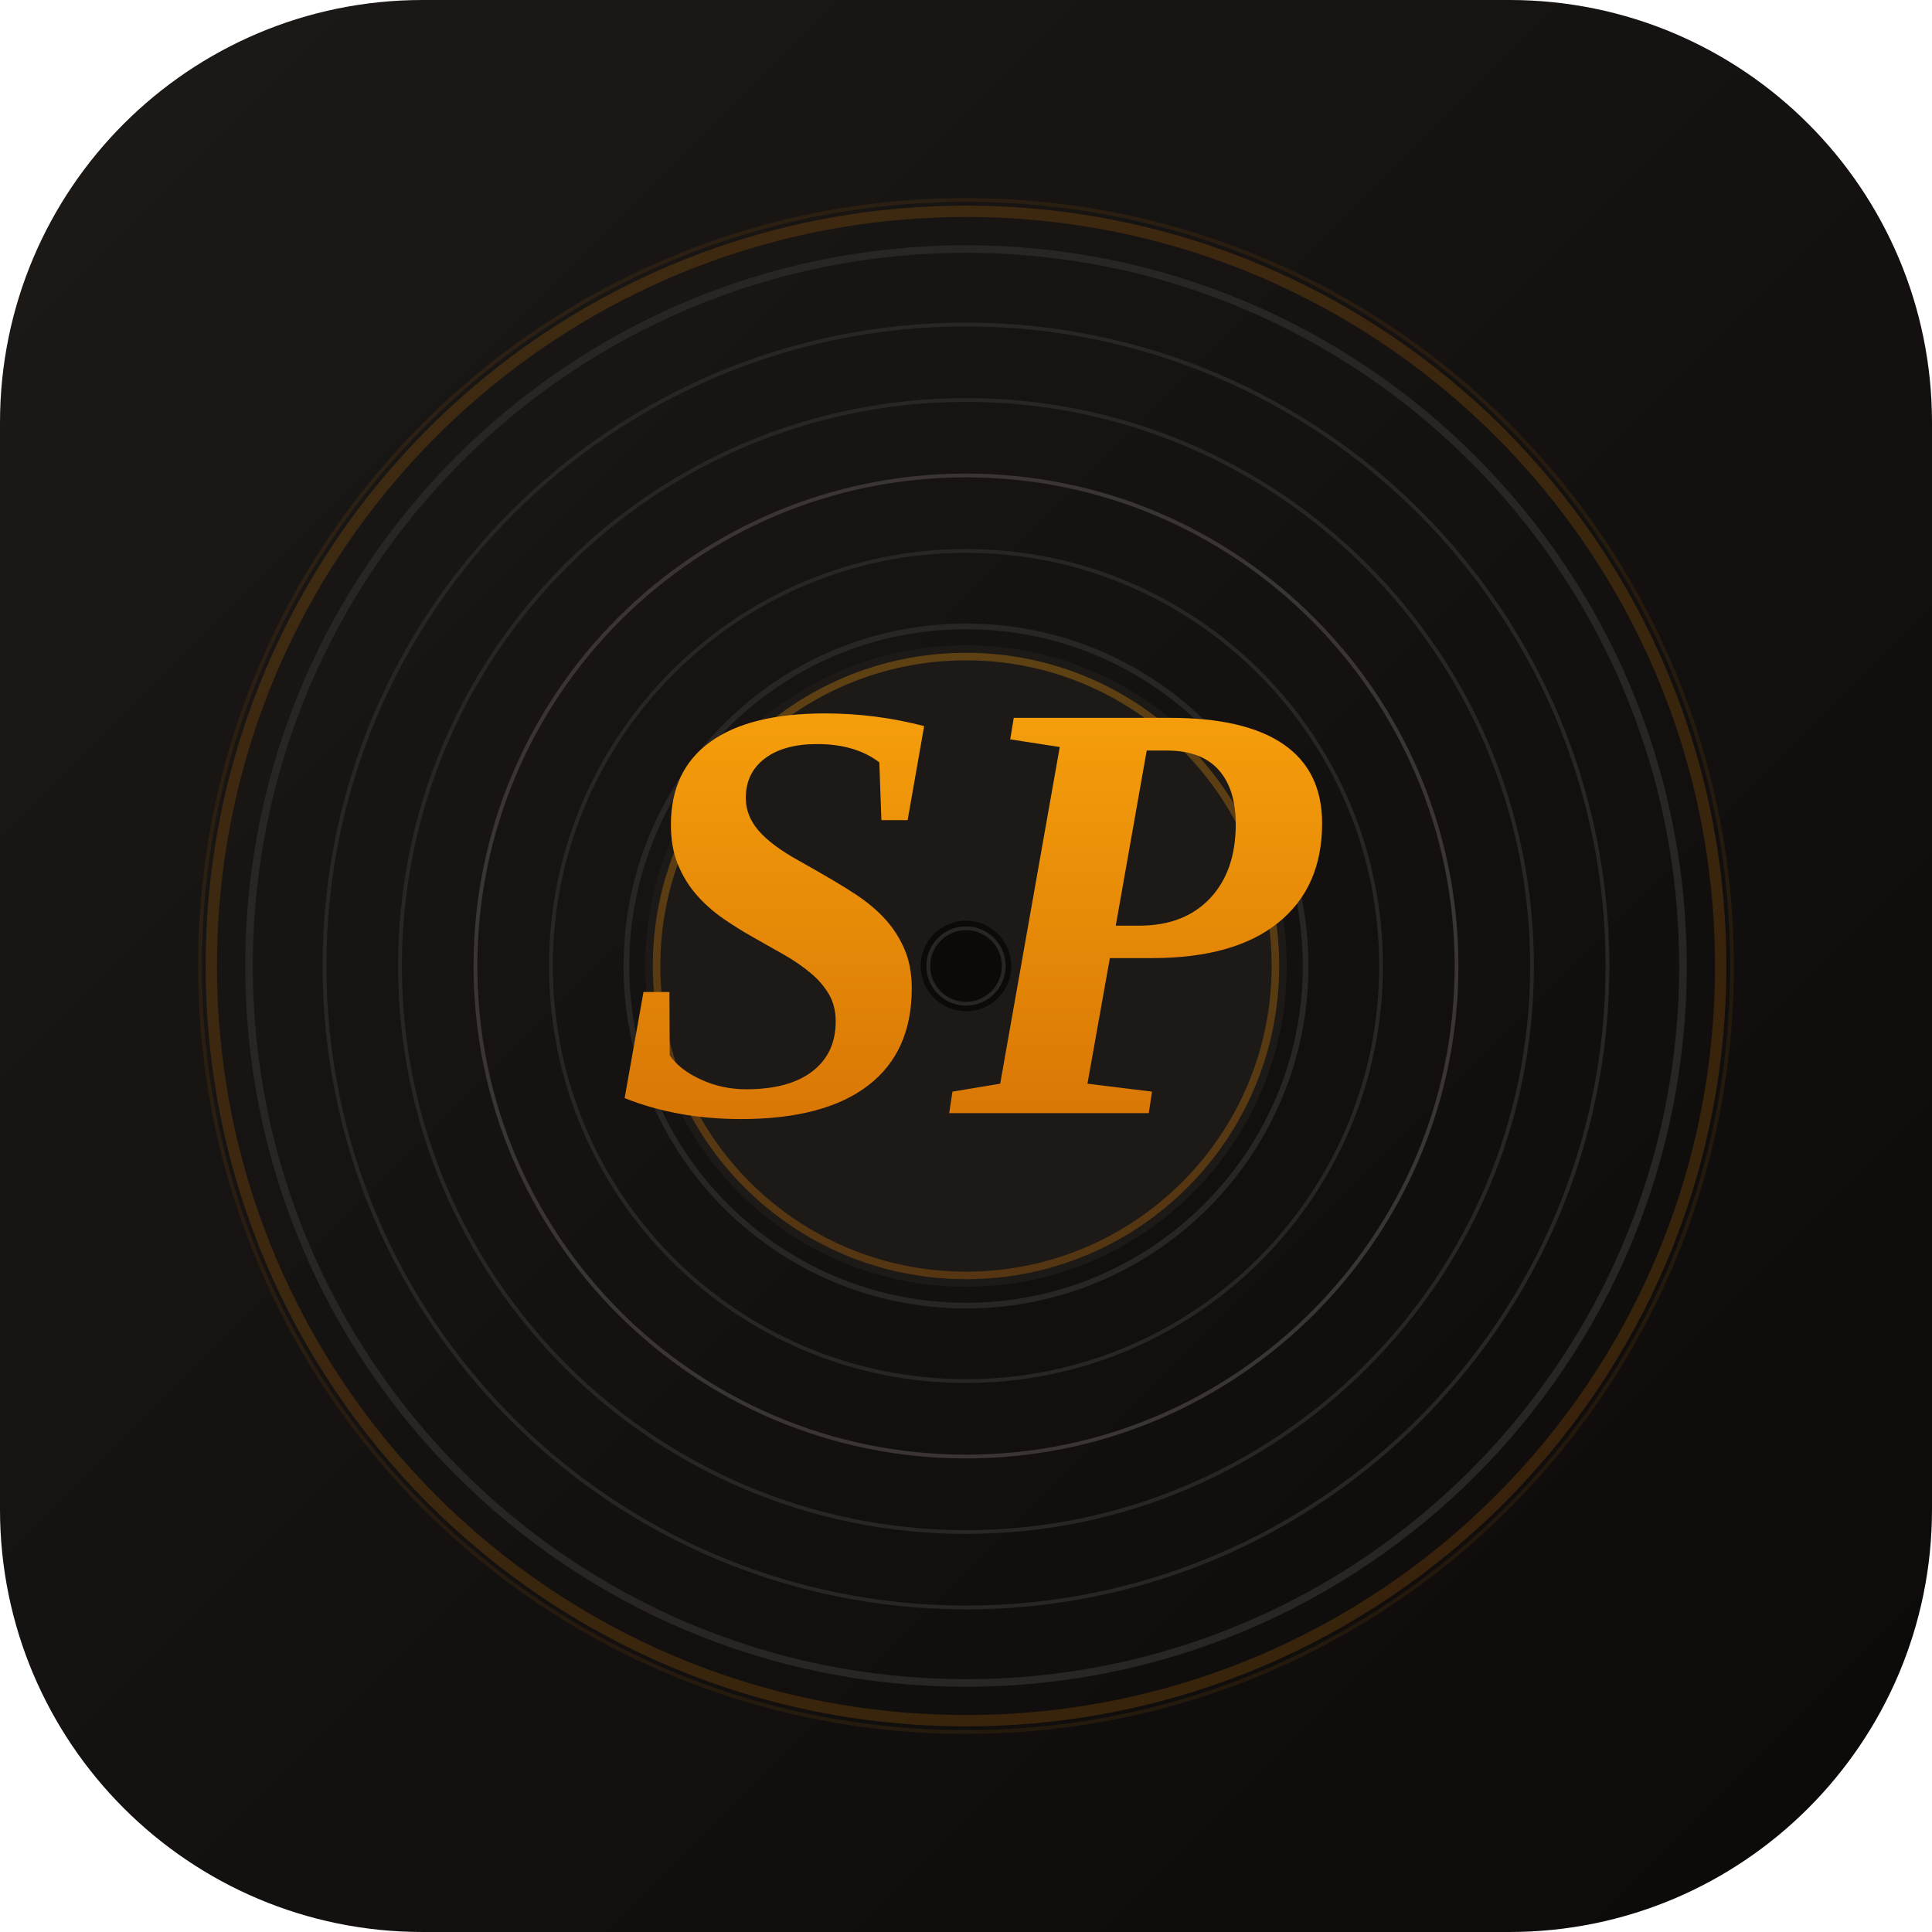
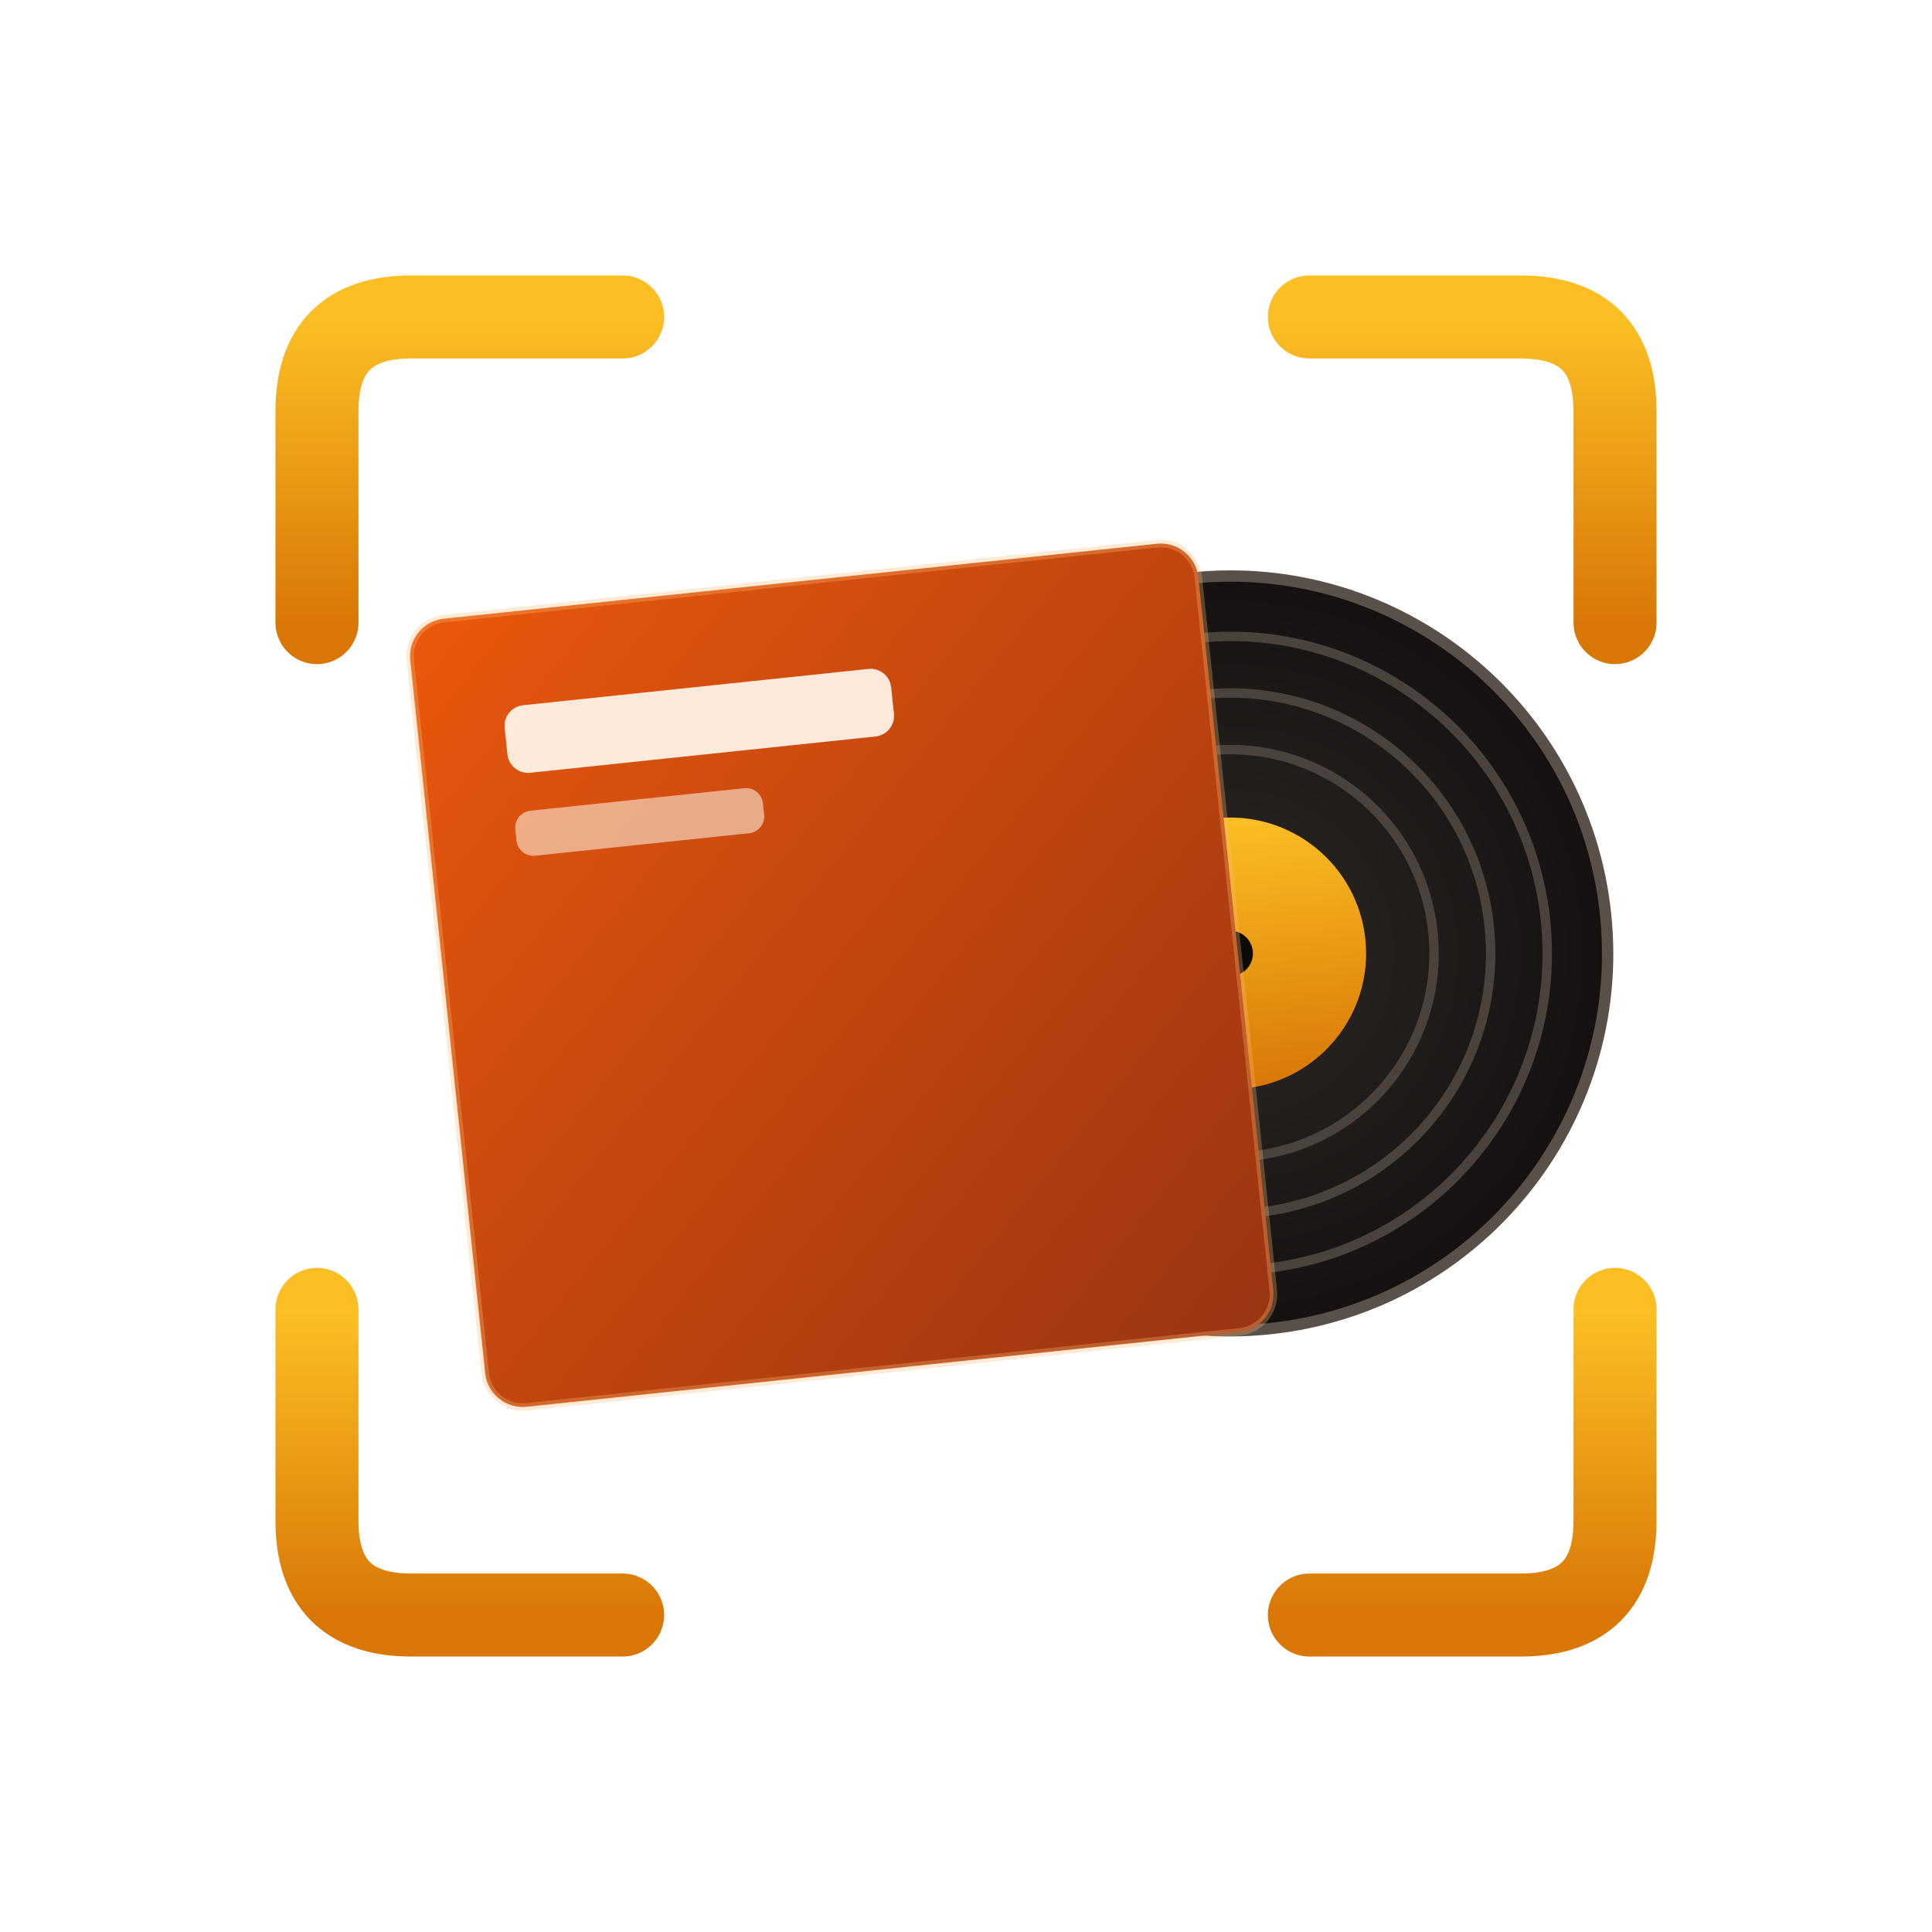
- <svg xmlns="http://www.w3.org/2000/svg" viewBox="0 0 512 512">
+ <svg xmlns="http://www.w3.org/2000/svg" viewBox="0 0 1024 1024">
  <defs>
    <linearGradient id="bg" x1="0" y1="0" x2="1" y2="1">
-       <stop offset="0%" stop-color="#1c1917" />
-       <stop offset="100%" stop-color="#0c0a09" />
+       <stop offset="0" stop-color="#2a221c" />
+       <stop offset="1" stop-color="#0c0a09" />
    </linearGradient>
+     <radialGradient id="glow" cx="50%" cy="46%" r="55%">
+       <stop offset="0" stop-color="#f59e0b" stop-opacity=".18" />
+       <stop offset="1" stop-color="#f59e0b" stop-opacity="0" />
+     </radialGradient>
    <linearGradient id="amber" x1="0" y1="0" x2="0" y2="1">
-       <stop offset="0%" stop-color="#f59e0b" />
-       <stop offset="100%" stop-color="#d97706" />
+       <stop offset="0" stop-color="#fbbf24" />
+       <stop offset="1" stop-color="#d97706" />
    </linearGradient>
+     <linearGradient id="sleeve" x1="0" y1="0" x2="1" y2="1">
+       <stop offset="0" stop-color="#ea580c" />
+       <stop offset="1" stop-color="#9a3412" />
+     </linearGradient>
+     <radialGradient id="vinyl" cx="50%" cy="50%" r="50%">
+       <stop offset="0" stop-color="#2e2926" />
+       <stop offset="1" stop-color="#141110" />
+     </radialGradient>
+     <clipPath id="frameClip">
+       <rect x="232" y="232" width="560" height="560" rx="40" />
+     </clipPath>
  </defs>
-   <rect width="512" height="512" rx="112" fill="url(#bg)" />
-   <circle cx="256" cy="256" r="190" fill="none" stroke="#292524" stroke-width="2" />
-   <circle cx="256" cy="256" r="170" fill="none" stroke="#292524" stroke-width="1" />
-   <circle cx="256" cy="256" r="150" fill="none" stroke="#292524" stroke-width="1" />
-   <circle cx="256" cy="256" r="130" fill="none" stroke="#3a3532" stroke-width="1" />
-   <circle cx="256" cy="256" r="110" fill="none" stroke="#292524" stroke-width="1" />
-   <circle cx="256" cy="256" r="90" fill="none" stroke="#292524" stroke-width="1.5" />
-   <circle cx="256" cy="256" r="85" fill="#1c1917" />
-   <circle cx="256" cy="256" r="82" fill="none" stroke="url(#amber)" stroke-width="2" opacity="0.3" />
-   <text x="256" y="295" text-anchor="middle" font-family="Georgia, 'Times New Roman', serif" font-size="160" font-weight="bold" font-style="italic" fill="url(#amber)">SP</text>
-   <circle cx="256" cy="256" r="200" fill="none" stroke="#d97706" stroke-width="3" opacity="0.2" />
-   <circle cx="256" cy="256" r="203" fill="none" stroke="#d97706" stroke-width="1" opacity="0.1" />
-   <circle cx="256" cy="256" r="12" fill="#0c0a09" />
-   <circle cx="256" cy="256" r="10" fill="none" stroke="#292524" stroke-width="1" />
+   <rect fill="url(#bg)" />
+   <rect fill="url(#glow)" />
+   <g transform="rotate(-6 512 512)">
+     <g transform="translate(652 520)">
+       <circle r="200" fill="url(#vinyl)" />
+       <circle r="200" fill="none" stroke="#5a504a" stroke-width="6" />
+       <circle r="168" fill="none" stroke="#4a423d" stroke-width="5" />
+       <circle r="138" fill="none" stroke="#4a423d" stroke-width="5" />
+       <circle r="108" fill="none" stroke="#4a423d" stroke-width="5" />
+       <circle r="72" fill="url(#amber)" />
+       <circle r="12" fill="#0c0a09" />
+     </g>
+     <rect x="236" y="300" width="420" height="420" rx="20" fill="url(#sleeve)" />
+     <rect x="236" y="300" width="420" height="420" rx="20" fill="none" stroke="#fdba74" stroke-opacity=".3" stroke-width="4" />
+     <rect x="282" y="350" width="206" height="36" rx="11" fill="#fff7ed" fill-opacity=".92" />
+     <rect x="282" y="406" width="132" height="24" rx="9" fill="#fff7ed" fill-opacity=".55" />
+   </g>
+   <g fill="none" stroke="url(#amber)" stroke-width="44" stroke-linecap="round" stroke-linejoin="round">
+     <path d="M168 330 V218 Q168 168 218 168 H330" />
+     <path d="M694 168 H806 Q856 168 856 218 V330" />
+     <path d="M856 694 V806 Q856 856 806 856 H694" />
+     <path d="M330 856 H218 Q168 856 168 806 V694" />
+   </g>
</svg>
